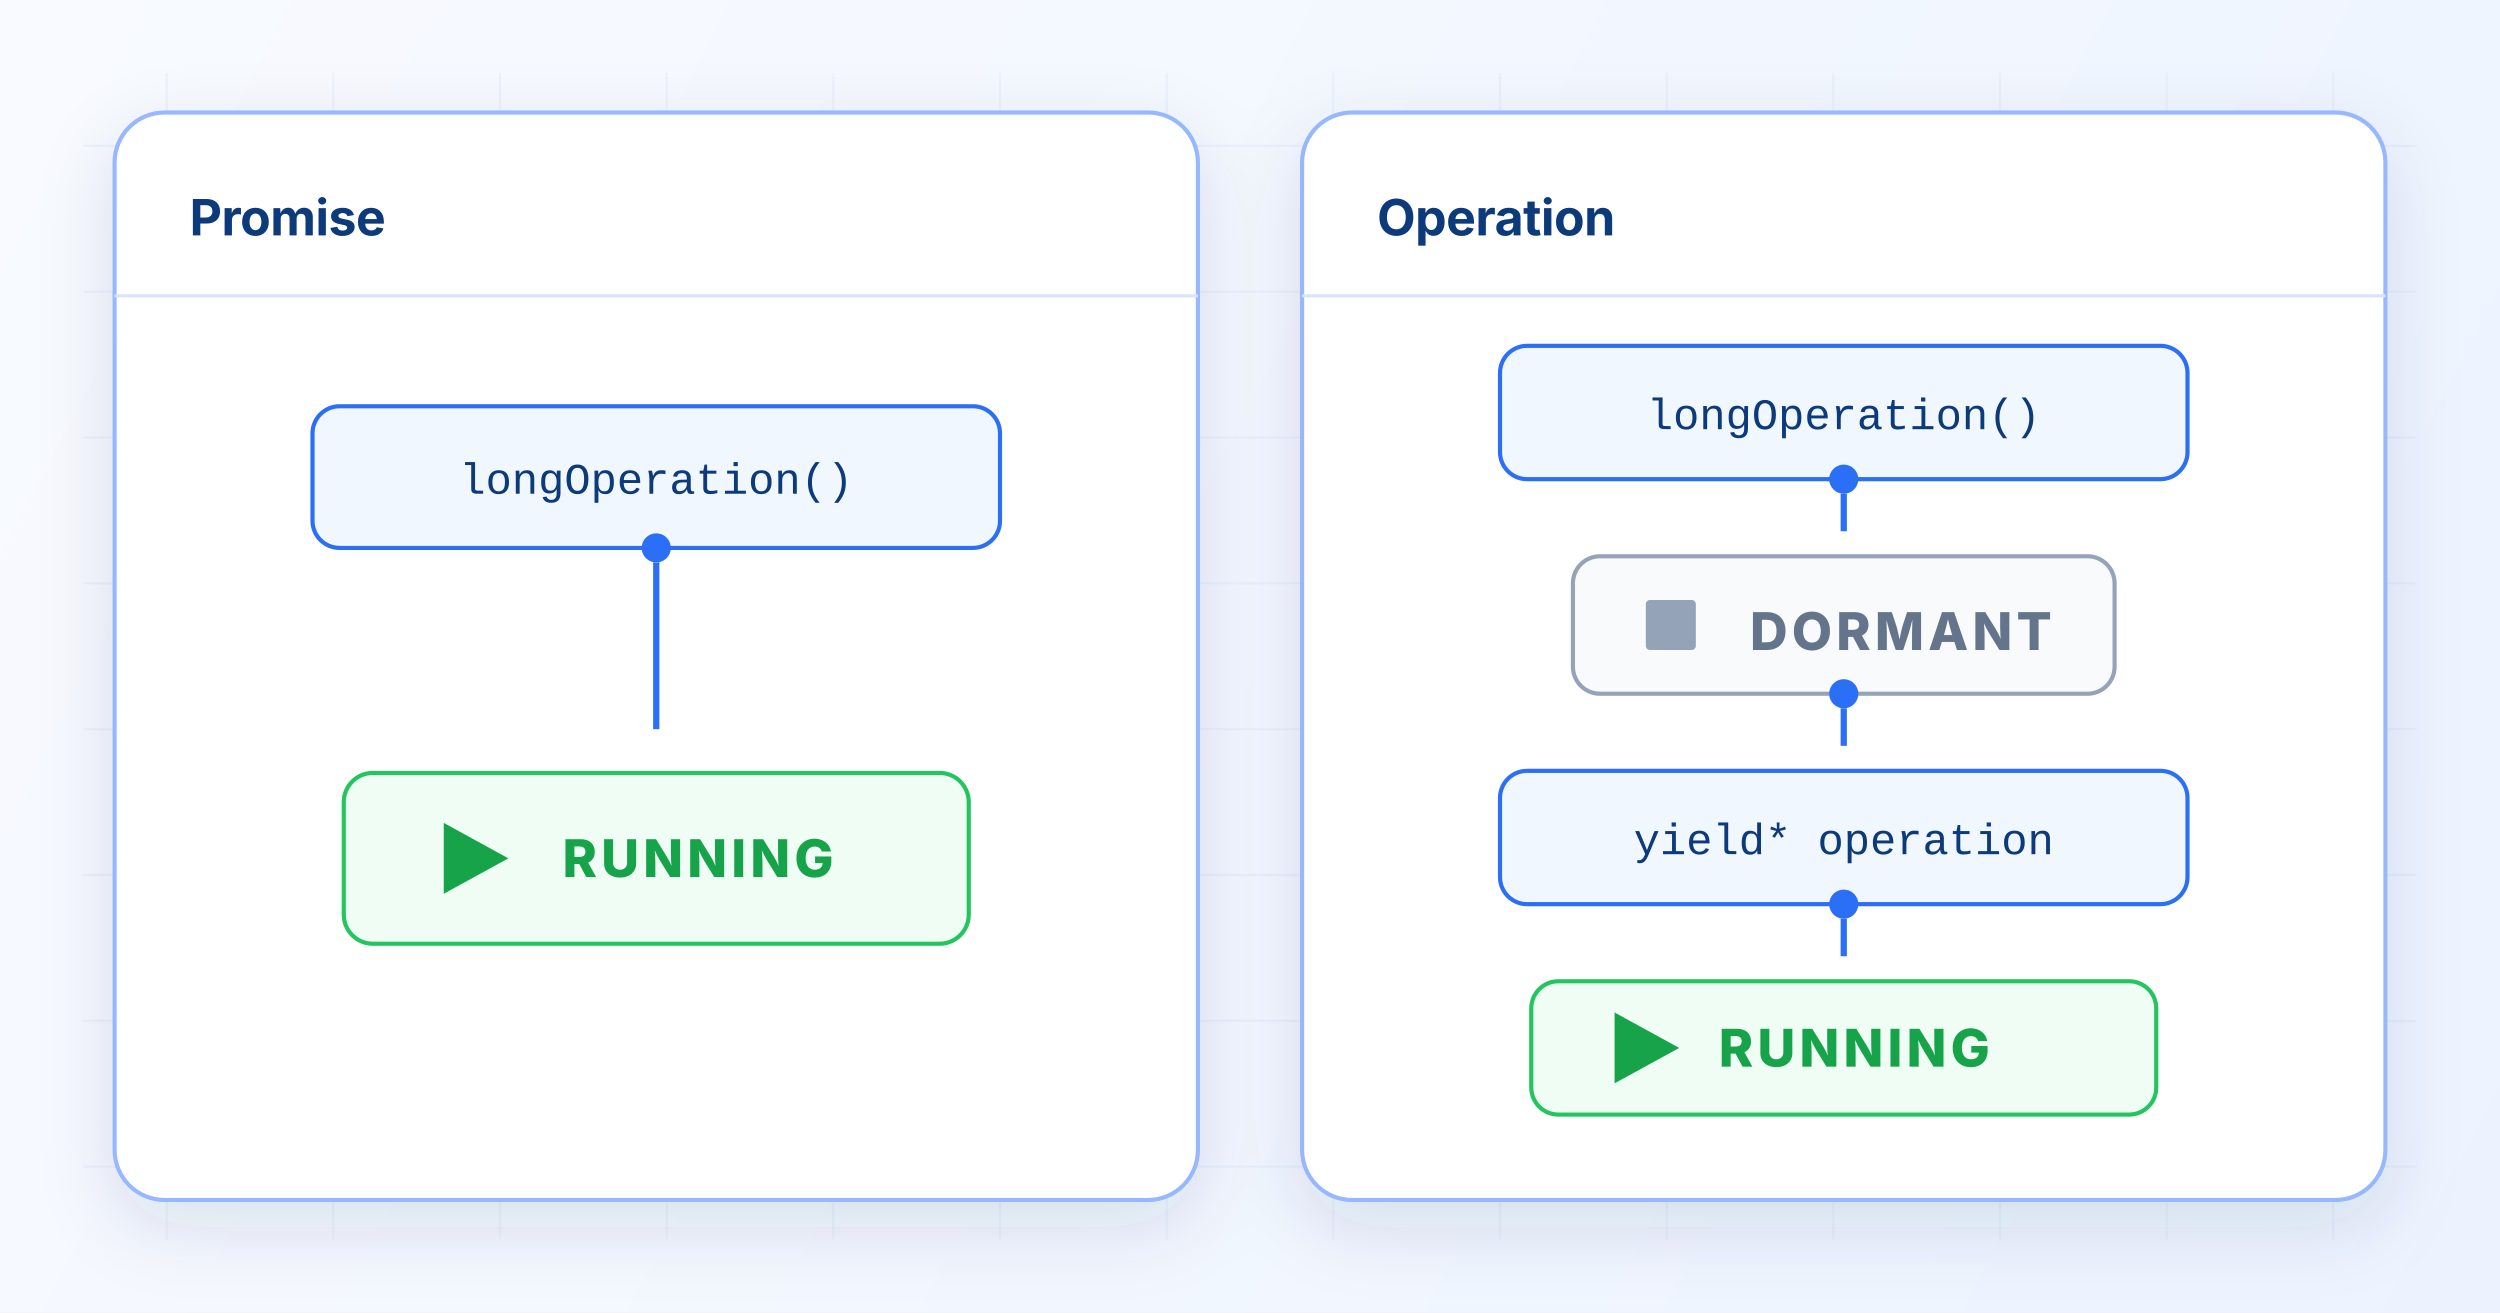
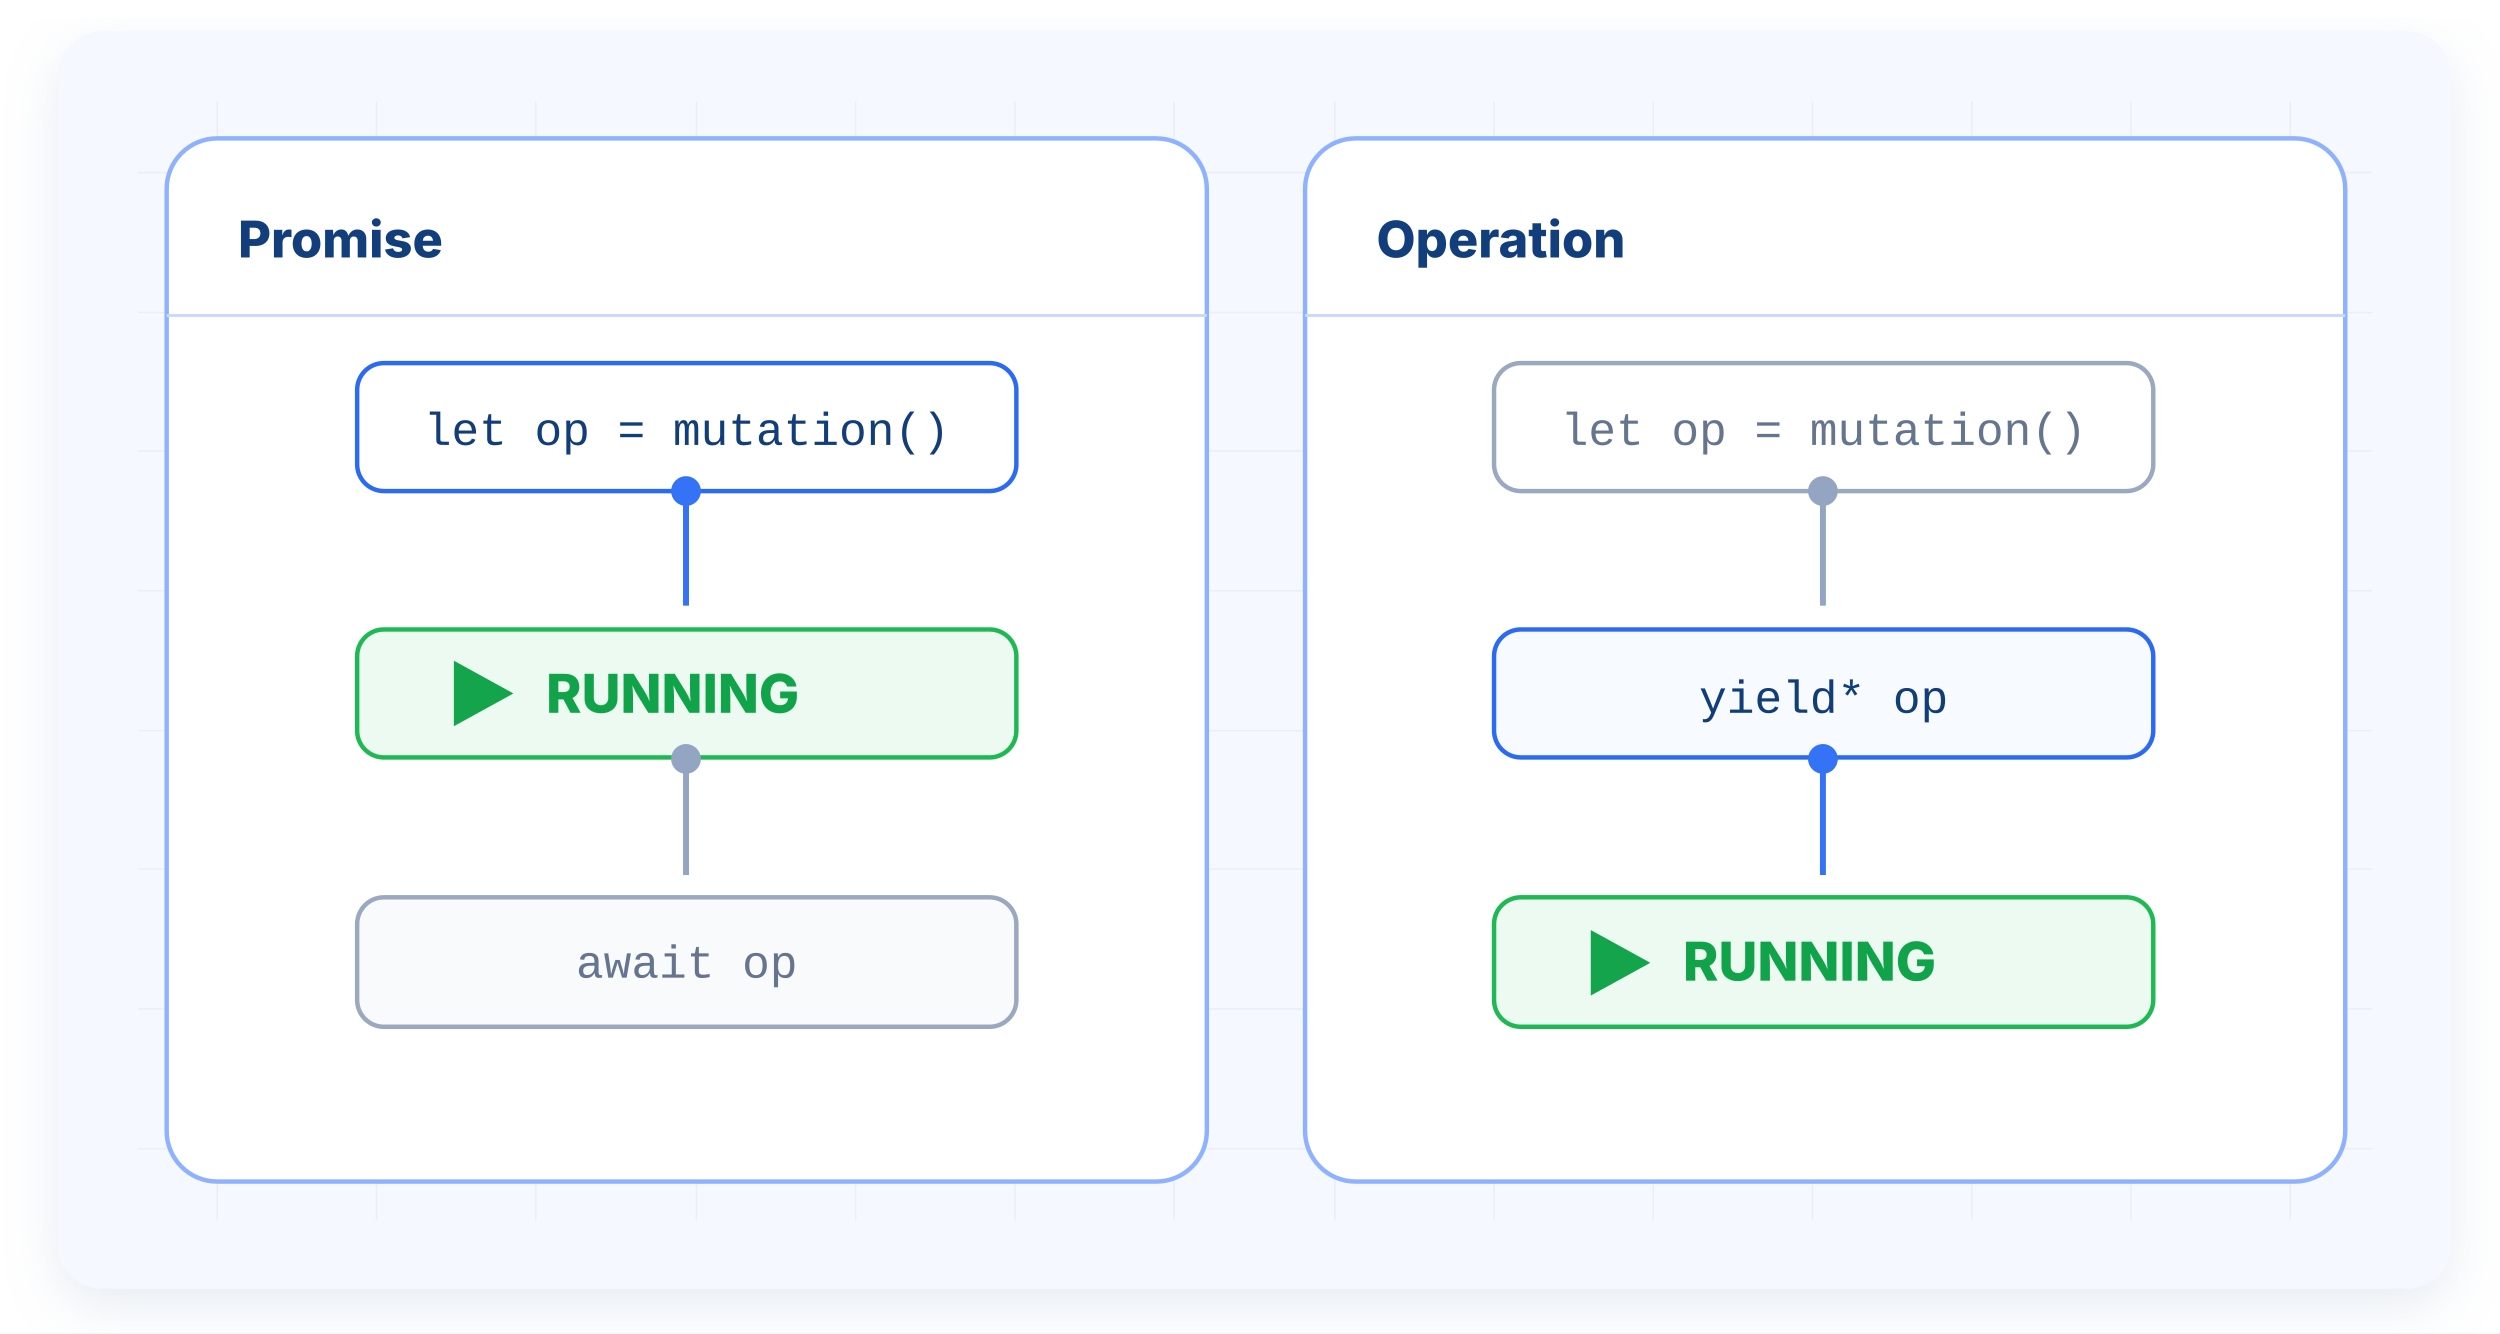
- <svg xmlns="http://www.w3.org/2000/svg" width="1200" height="630" viewBox="0 0 1200 630" fill="none" role="img" aria-label="A promise-returning function starts immediately while an Effection operation remains dormant until yielded">
+ <svg xmlns="http://www.w3.org/2000/svg" width="1680" height="896" viewBox="0 0 1680 896" fill="none">
  <defs>
-     <linearGradient id="svg-bg-light-gradient" x1="0" y1="0" x2="1200" y2="630" gradientUnits="userSpaceOnUse">
-       <stop offset="0" stop-color="#F8FAFF" />
-       <stop offset="0.55" stop-color="#F2F7FF" />
-       <stop offset="1" stop-color="#ECF3FF" />
-     </linearGradient>
-     <filter id="svg-card-shadow-light" x="-20%" y="-20%" width="140%" height="150%" color-interpolation-filters="sRGB">
-       <feDropShadow dx="0" dy="12" stdDeviation="18" flood-color="#0B2A5B" flood-opacity="0.12" />
-     </filter>
-     <filter id="svg-card-shadow-dark" x="-20%" y="-20%" width="140%" height="150%" color-interpolation-filters="sRGB">
-       <feDropShadow dx="0" dy="12" stdDeviation="18" flood-color="#000000" flood-opacity="0.28" />
+     <filter id="shadow" x="-10%" y="-10%" width="120%" height="130%">
+       <feDropShadow dx="0" dy="12" stdDeviation="18" flood-color="#8AA0C7" flood-opacity="0.20" />
    </filter>
    <style>
-     .svg-heading {
-       font-family: ui-sans-serif, system-ui, -apple-system, "Segoe UI", sans-serif;
-       font-size: 24px;
-       font-weight: 700;
-       letter-spacing: -0.01em;
-     }
-     .svg-status {
-       font-family: ui-sans-serif, system-ui, -apple-system, "Segoe UI", sans-serif;
-       font-size: 25px;
-       font-weight: 800;
-       letter-spacing: 0.08em;
-     }
-     .svg-code {
-       font-family: ui-monospace, SFMono-Regular, Menlo, Monaco, Consolas,
-         "Liberation Mono", monospace;
-       font-size: 21px;
-     }
-     .svg-bg-light,
-     .svg-shadow-light {
-       display: block;
-     }
-     .svg-bg-dark,
-     .svg-shadow-dark {
-       display: none;
-     }
-     .svg-grid {
-       opacity: 0.24;
-     }
-     .svg-grid-line {
-       stroke: #C9D9F2;
-       stroke-width: 1;
-     }
-     .svg-card {
-       fill: #FFFFFF;
-       stroke: #97B7FF;
-       stroke-width: 2;
-     }
-     .svg-card-divider {
-       stroke: #D6E4FF;
-       stroke-width: 1.5;
-     }
-     .svg-heading,
-     .svg-code {
-       fill: #0C3A7A;
-     }
-     .svg-node {
-       fill: #F0F7FF;
-       stroke: #2B6FF7;
-       stroke-width: 2;
-     }
-     .svg-flow {
-       fill: none;
-       stroke: #2B6FF7;
-       stroke-width: 3;
-     }
-     .svg-flow-dot {
-       fill: #2B6FF7;
-     }
-     .svg-dormant {
-       fill: #F8FAFC;
-       stroke: #94A3B8;
-       stroke-width: 2;
-     }
-     .svg-dormant-mark {
-       fill: #94A3B8;
-     }
-     .svg-dormant-text {
-       fill: #64748B;
-     }
-     .svg-running {
-       fill: #F0FDF4;
-       stroke: #22C55E;
-       stroke-width: 2;
-     }
-     .svg-running-mark,
-     .svg-running-text {
-       fill: #16A34A;
-     }
-     @media (prefers-color-scheme: dark) {
-       .svg-bg-light,
-       .svg-shadow-light {
-         display: none;
-       }
-       .svg-bg-dark,
-       .svg-shadow-dark {
-         display: block;
-       }
-       .svg-grid {
-         opacity: 0.18;
-       }
-       .svg-grid-line {
-         stroke: #334155;
-       }
-       .svg-card {
-         fill: #111827;
-         stroke: #25638A;
-       }
-       .svg-card-divider {
-         stroke: #24465D;
-       }
-       .svg-heading,
-       .svg-code {
-         fill: #38BDF8;
-       }
-       .svg-node {
-         fill: #0B1722;
-         stroke: #38BDF8;
-       }
-       .svg-flow {
-         stroke: #38BDF8;
-       }
-       .svg-flow-dot {
-         fill: #38BDF8;
-       }
-       .svg-dormant {
-         fill: #12171D;
-         stroke: #9CA3AF;
-       }
-       .svg-dormant-mark {
-         fill: #9CA3AF;
-       }
-       .svg-dormant-text {
-         fill: #D1D5DB;
-       }
-       .svg-running {
-         fill: #082514;
-         stroke: #4ADE80;
-       }
-       .svg-running-mark,
-       .svg-running-text {
-         fill: #4ADE80;
-       }
-     }
+       .ui { font-family: Inter, ui-sans-serif, -apple-system, BlinkMacSystemFont, "Segoe UI", sans-serif; }
+       .mono { font-family: "SFMono-Regular", Menlo, Monaco, Consolas, "Liberation Mono", monospace; }
    </style>
  </defs>
-   <rect class="svg-bg-light" width="1200" height="630" fill="url(#svg-bg-light-gradient)" />
-   <rect class="svg-bg-dark" width="1200" height="630" fill="#07111A" />
-   <g class="svg-grid">
-     <path class="svg-grid-line" d="M40 70H1160M40 140H1160M40 210H1160M40 280H1160M40 350H1160M40 420H1160M40 490H1160M40 560H1160" />
-     <path class="svg-grid-line" d="M80 35V595M160 35V595M240 35V595M320 35V595M400 35V595M480 35V595M560 35V595M640 35V595M720 35V595M800 35V595M880 35V595M960 35V595M1040 35V595M1120 35V595" />
+   <rect width="1680" height="896" fill="#FFFFFF" />
+   <rect x="39" y="21" width="1608" height="845" rx="30" fill="#F5F8FE" filter="url(#shadow)" />
+   <g stroke="#E9EEF7" stroke-width="1">
+     <line x1="146" y1="68" x2="146" y2="820" />
+     <line x1="253" y1="68" x2="253" y2="820" />
+     <line x1="360" y1="68" x2="360" y2="820" />
+     <line x1="468" y1="68" x2="468" y2="820" />
+     <line x1="575" y1="68" x2="575" y2="820" />
+     <line x1="682" y1="68" x2="682" y2="820" />
+     <line x1="789" y1="68" x2="789" y2="820" />
+     <line x1="897" y1="68" x2="897" y2="820" />
+     <line x1="1004" y1="68" x2="1004" y2="820" />
+     <line x1="1111" y1="68" x2="1111" y2="820" />
+     <line x1="1218" y1="68" x2="1218" y2="820" />
+     <line x1="1325" y1="68" x2="1325" y2="820" />
+     <line x1="1432" y1="68" x2="1432" y2="820" />
+     <line x1="1539" y1="68" x2="1539" y2="820" />
+     <line x1="93" y1="116" x2="1594" y2="116" />
+     <line x1="93" y1="210" x2="1594" y2="210" />
+     <line x1="93" y1="303" x2="1594" y2="303" />
+     <line x1="93" y1="397" x2="1594" y2="397" />
+     <line x1="93" y1="491" x2="1594" y2="491" />
+     <line x1="93" y1="584" x2="1594" y2="584" />
+     <line x1="93" y1="678" x2="1594" y2="678" />
+     <line x1="93" y1="772" x2="1594" y2="772" />
  </g>
-   <g class="svg-shadow-light" filter="url(#svg-card-shadow-light)">
-     <rect class="svg-card" x="55" y="54" width="520" height="522" rx="24" />
-     <rect class="svg-card" x="625" y="54" width="520" height="522" rx="24" />
-   </g>
-   <g class="svg-shadow-dark" filter="url(#svg-card-shadow-dark)">
-     <rect class="svg-card" x="55" y="54" width="520" height="522" rx="24" />
-     <rect class="svg-card" x="625" y="54" width="520" height="522" rx="24" />
-   </g>
-   <line class="svg-card-divider" x1="55" y1="142" x2="575" y2="142" />
-   <line class="svg-card-divider" x1="625" y1="142" x2="1145" y2="142" />
-   <text class="svg-heading" x="91" y="113">Promise</text>
-   <text class="svg-heading" x="661" y="113">Operation</text>
-   <rect class="svg-node" x="150" y="195" width="330" height="68" rx="13" />
-   <text class="svg-code" x="315" y="237" text-anchor="middle">longOperation()</text>
-   <circle class="svg-flow-dot" cx="315" cy="263" r="7" />
-   <path class="svg-flow" d="M315 270V350" />
-   <rect class="svg-running" x="165" y="371" width="300" height="82" rx="14" />
-   <path class="svg-running-mark" d="M213 395L213 429L244 412Z" />
-   <text class="svg-status svg-running-text" x="270" y="421">RUNNING</text>
-   <rect class="svg-node" x="720" y="166" width="330" height="64" rx="13" />
-   <text class="svg-code" x="885" y="206" text-anchor="middle">longOperation()</text>
-   <circle class="svg-flow-dot" cx="885" cy="230" r="7" />
-   <path class="svg-flow" d="M885 237V255" />
-   <rect class="svg-dormant" x="755" y="267" width="260" height="66" rx="13" />
-   <rect class="svg-dormant-mark" x="790" y="288" width="24" height="24" rx="2" />
-   <text class="svg-status svg-dormant-text" x="840" y="312">DORMANT</text>
-   <circle class="svg-flow-dot" cx="885" cy="333" r="7" />
-   <path class="svg-flow" d="M885 340V358" />
-   <rect class="svg-node" x="720" y="370" width="330" height="64" rx="13" />
-   <text class="svg-code" x="885" y="410" text-anchor="middle">yield* operation</text>
-   <circle class="svg-flow-dot" cx="885" cy="434" r="7" />
-   <path class="svg-flow" d="M885 441V459" />
-   <rect class="svg-running" x="735" y="471" width="300" height="64" rx="13" />
-   <path class="svg-running-mark" d="M775 486L775 520L806 503Z" />
-   <text class="svg-status svg-running-text" x="825" y="512">RUNNING</text>
+   <rect x="112" y="93" width="699" height="701" rx="34" fill="#FFFFFF" stroke="#8FB2FF" stroke-width="3" />
+   <rect x="877" y="93" width="699" height="701" rx="34" fill="#FFFFFF" stroke="#8FB2FF" stroke-width="3" />
+   <line x1="112" y1="212" x2="811" y2="212" stroke="#CAD9FF" stroke-width="2" />
+   <line x1="877" y1="212" x2="1576" y2="212" stroke="#CAD9FF" stroke-width="2" />
+   <text class="ui" x="160" y="173" font-size="34" font-weight="800" fill="#123E7C">Promise</text>
+   <text class="ui" x="925" y="173" font-size="34" font-weight="800" fill="#123E7C">Operation</text>
+   <rect x="240" y="244" width="443" height="86" rx="18" fill="#FFFFFF" stroke="#2B6BF3" stroke-width="3" />
+   <text class="mono" x="461.5" y="299" font-size="31" text-anchor="middle" fill="#113D79">let op = mutation()</text>
+   <line x1="461" y1="331" x2="461" y2="407" stroke="#3473F6" stroke-width="4" />
+   <circle cx="461" cy="330" r="10" fill="#3473F6" />
+   <rect x="240" y="423" width="443" height="86" rx="18" fill="#ECFAF1" stroke="#1FB954" stroke-width="3" />
+   <polygon points="305,444 305,488 345,466" fill="#13A44C" />
+   <text class="ui" x="452" y="479" font-size="36" font-weight="800" text-anchor="middle" fill="#10A34A">RUNNING</text>
+   <line x1="461" y1="510" x2="461" y2="588" stroke="#93A5C3" stroke-width="4" />
+   <circle cx="461" cy="510" r="10" fill="#93A5C3" />
+   <rect x="240" y="603" width="443" height="87" rx="18" fill="#F9FAFC" stroke="#9AA9BF" stroke-width="3" />
+   <text class="mono" x="461.5" y="657" font-size="31" text-anchor="middle" fill="#66758F">await op</text>
+   <rect x="1004" y="244" width="443" height="86" rx="18" fill="#FFFFFF" stroke="#9AA9BF" stroke-width="3" />
+   <text class="mono" x="1225.5" y="299" font-size="31" text-anchor="middle" fill="#66758F">let op = mutation()</text>
+   <line x1="1225" y1="331" x2="1225" y2="407" stroke="#93A5C3" stroke-width="4" />
+   <circle cx="1225" cy="330" r="10" fill="#93A5C3" />
+   <rect x="1004" y="423" width="443" height="86" rx="18" fill="#F7FAFF" stroke="#2B6BF3" stroke-width="3" />
+   <text class="mono" x="1225.5" y="479" font-size="31" text-anchor="middle" fill="#113D79">yield* op</text>
+   <line x1="1225" y1="510" x2="1225" y2="588" stroke="#3473F6" stroke-width="4" />
+   <circle cx="1225" cy="510" r="10" fill="#3473F6" />
+   <rect x="1004" y="603" width="443" height="87" rx="18" fill="#ECFAF1" stroke="#1FB954" stroke-width="3" />
+   <polygon points="1069,625 1069,669 1109,647" fill="#13A44C" />
+   <text class="ui" x="1216" y="659" font-size="36" font-weight="800" text-anchor="middle" fill="#10A34A">RUNNING</text>
</svg>
